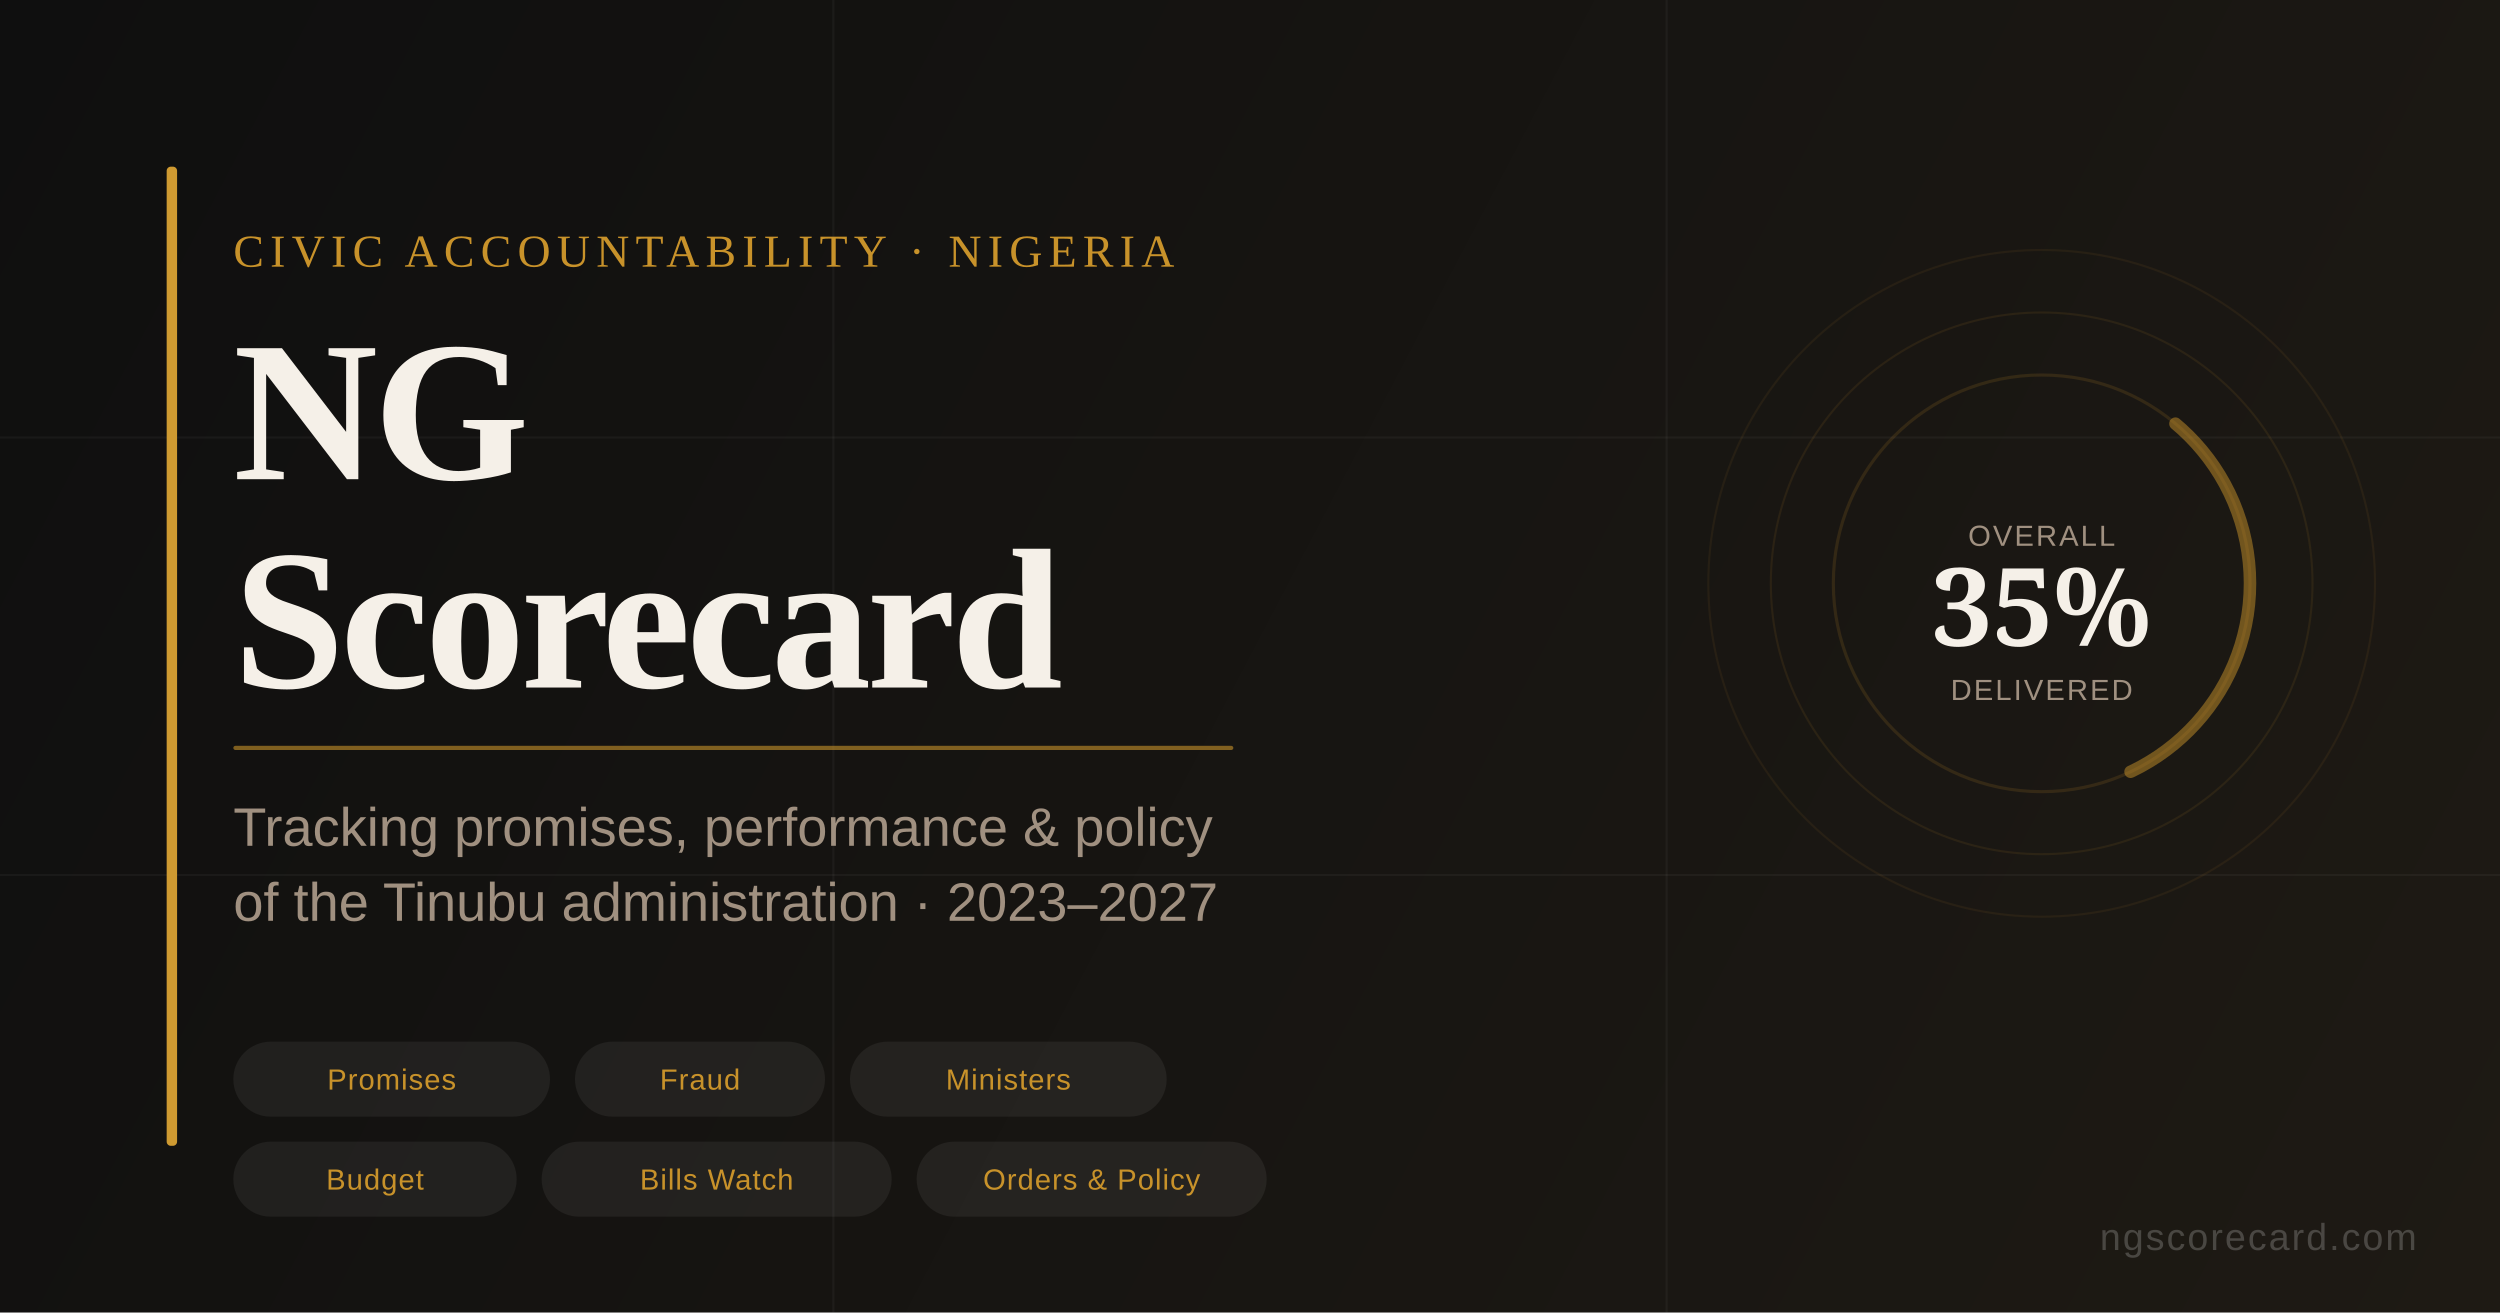
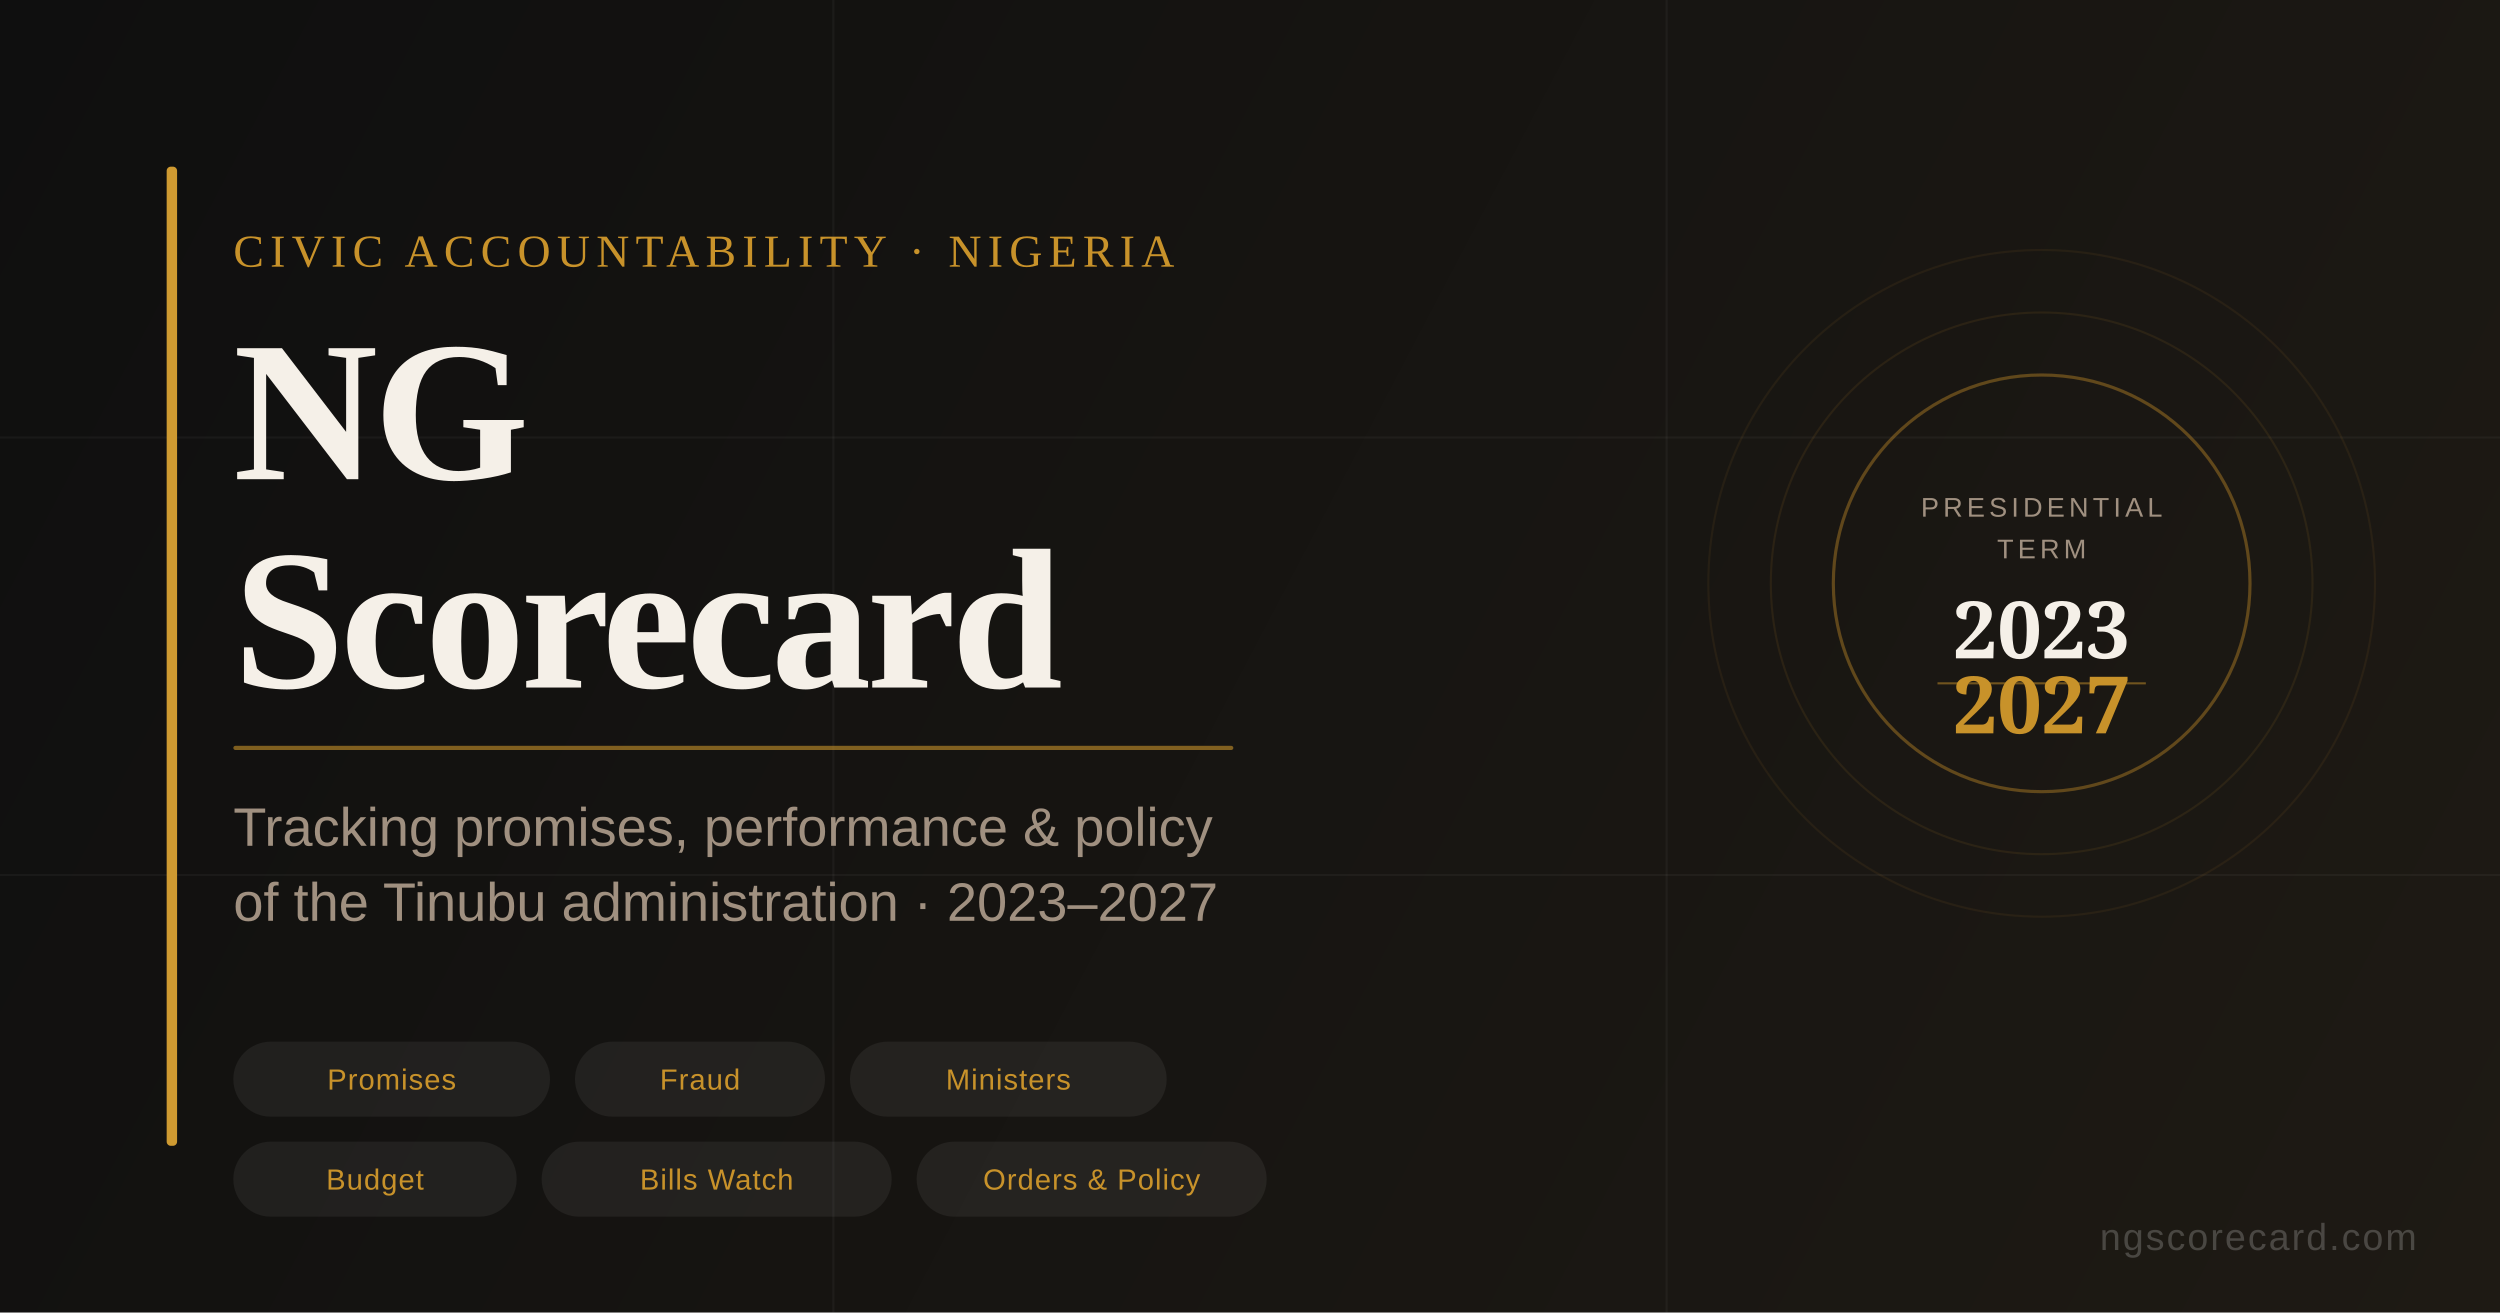
<svg xmlns="http://www.w3.org/2000/svg" width="1200" height="630" viewBox="0 0 1200 630">
  <defs>
    <linearGradient id="bg" x1="0" y1="0" x2="1200" y2="630" gradientUnits="userSpaceOnUse">
      <stop offset="0%" stop-color="#0f0f0f" />
      <stop offset="100%" stop-color="#1e1a14" />
    </linearGradient>
    <linearGradient id="accent" x1="0" y1="0" x2="400" y2="0" gradientUnits="userSpaceOnUse">
      <stop offset="0%" stop-color="#c8922a" />
      <stop offset="100%" stop-color="#e8b84b" />
    </linearGradient>
  </defs>
  <rect width="1200" height="630" fill="url(#bg)" />
  <line x1="0" y1="210" x2="1200" y2="210" stroke="#ffffff" stroke-opacity="0.04" stroke-width="1" />
  <line x1="0" y1="420" x2="1200" y2="420" stroke="#ffffff" stroke-opacity="0.04" stroke-width="1" />
  <line x1="400" y1="0" x2="400" y2="630" stroke="#ffffff" stroke-opacity="0.04" stroke-width="1" />
  <line x1="800" y1="0" x2="800" y2="630" stroke="#ffffff" stroke-opacity="0.04" stroke-width="1" />
  <rect x="80" y="80" width="5" height="470" fill="url(#accent)" rx="2" />
  <text x="112" y="128" font-family="Georgia, 'Times New Roman', serif" font-size="22" fill="#c8922a" letter-spacing="3" font-weight="400">CIVIC ACCOUNTABILITY · NIGERIA</text>
  <text x="112" y="230" font-family="Georgia, 'Times New Roman', serif" font-size="96" font-weight="700" fill="#f5f0e8" letter-spacing="-2">NG</text>
  <text x="112" y="330" font-family="Georgia, 'Times New Roman', serif" font-size="96" font-weight="700" fill="#f5f0e8" letter-spacing="-2">Scorecard</text>
  <rect x="112" y="358" width="480" height="2" fill="#c8922a" opacity="0.6" rx="1" />
  <text x="112" y="406" font-family="'Helvetica Neue', Arial, sans-serif" font-size="26" fill="#a09080" font-weight="400">Tracking promises, performance &amp; policy</text>
  <text x="112" y="442" font-family="'Helvetica Neue', Arial, sans-serif" font-size="26" fill="#a09080" font-weight="400">of the Tinubu administration · 2023–2027</text>
  <rect x="112" y="500" width="152" height="36" rx="18" fill="#ffffff" fill-opacity="0.06" />
  <text x="188" y="523" font-family="'Helvetica Neue', Arial, sans-serif" font-size="14" fill="#c8922a" text-anchor="middle" letter-spacing="0.5">Promises</text>
  <rect x="276" y="500" width="120" height="36" rx="18" fill="#ffffff" fill-opacity="0.06" />
  <text x="336" y="523" font-family="'Helvetica Neue', Arial, sans-serif" font-size="14" fill="#c8922a" text-anchor="middle" letter-spacing="0.5">Fraud</text>
  <rect x="408" y="500" width="152" height="36" rx="18" fill="#ffffff" fill-opacity="0.06" />
  <text x="484" y="523" font-family="'Helvetica Neue', Arial, sans-serif" font-size="14" fill="#c8922a" text-anchor="middle" letter-spacing="0.5">Ministers</text>
  <rect x="112" y="548" width="136" height="36" rx="18" fill="#ffffff" fill-opacity="0.06" />
  <text x="180" y="571" font-family="'Helvetica Neue', Arial, sans-serif" font-size="14" fill="#c8922a" text-anchor="middle" letter-spacing="0.5">Budget</text>
  <rect x="260" y="548" width="168" height="36" rx="18" fill="#ffffff" fill-opacity="0.06" />
  <text x="344" y="571" font-family="'Helvetica Neue', Arial, sans-serif" font-size="14" fill="#c8922a" text-anchor="middle" letter-spacing="0.5">Bills Watch</text>
  <rect x="440" y="548" width="168" height="36" rx="18" fill="#ffffff" fill-opacity="0.06" />
  <text x="524" y="571" font-family="'Helvetica Neue', Arial, sans-serif" font-size="14" fill="#c8922a" text-anchor="middle" letter-spacing="0.5">Orders &amp; Policy</text>
  <circle cx="980" cy="280" r="160" fill="none" stroke="#c8922a" stroke-opacity="0.08" stroke-width="1" />
  <circle cx="980" cy="280" r="130" fill="none" stroke="#c8922a" stroke-opacity="0.1" stroke-width="1" />
  <circle cx="980" cy="280" r="100" fill="none" stroke="#c8922a" stroke-opacity="0.15" stroke-width="1.5" />
-   <circle cx="980" cy="280" r="100" fill="none" stroke="#c8922a" stroke-opacity="0.5" stroke-width="6" stroke-dasharray="220 428" stroke-dashoffset="107" stroke-linecap="round" />
-   <text x="980" y="262" font-family="'Helvetica Neue', Arial, sans-serif" font-size="14" fill="#a09080" text-anchor="middle" letter-spacing="1">OVERALL</text>
-   <text x="980" y="310" font-family="Georgia, serif" font-size="52" font-weight="700" fill="#f5f0e8" text-anchor="middle">35%</text>
-   <text x="980" y="336" font-family="'Helvetica Neue', Arial, sans-serif" font-size="14" fill="#a09080" text-anchor="middle" letter-spacing="1">DELIVERED</text>
+   <circle cx="980" cy="280" r="100" fill="none" stroke="#c8922a" stroke-opacity="0.3" stroke-width="1.5" />
+   <text x="980" y="248" font-family="'Helvetica Neue', Arial, sans-serif" font-size="13" fill="#a09080" text-anchor="middle" letter-spacing="2">PRESIDENTIAL</text>
+   <text x="980" y="268" font-family="'Helvetica Neue', Arial, sans-serif" font-size="13" fill="#a09080" text-anchor="middle" letter-spacing="2">TERM</text>
+   <text x="980" y="316" font-family="Georgia, serif" font-size="38" font-weight="700" fill="#f5f0e8" text-anchor="middle">2023</text>
+   <line x1="930" y1="328" x2="1030" y2="328" stroke="#c8922a" stroke-opacity="0.5" stroke-width="1" />
+   <text x="980" y="352" font-family="Georgia, serif" font-size="38" font-weight="700" fill="#c8922a" text-anchor="middle">2027</text>
  <text x="1160" y="600" font-family="'Helvetica Neue', Arial, sans-serif" font-size="18" fill="#ffffff" fill-opacity="0.2" text-anchor="end" letter-spacing="1">ngscorecard.com</text>
</svg>
